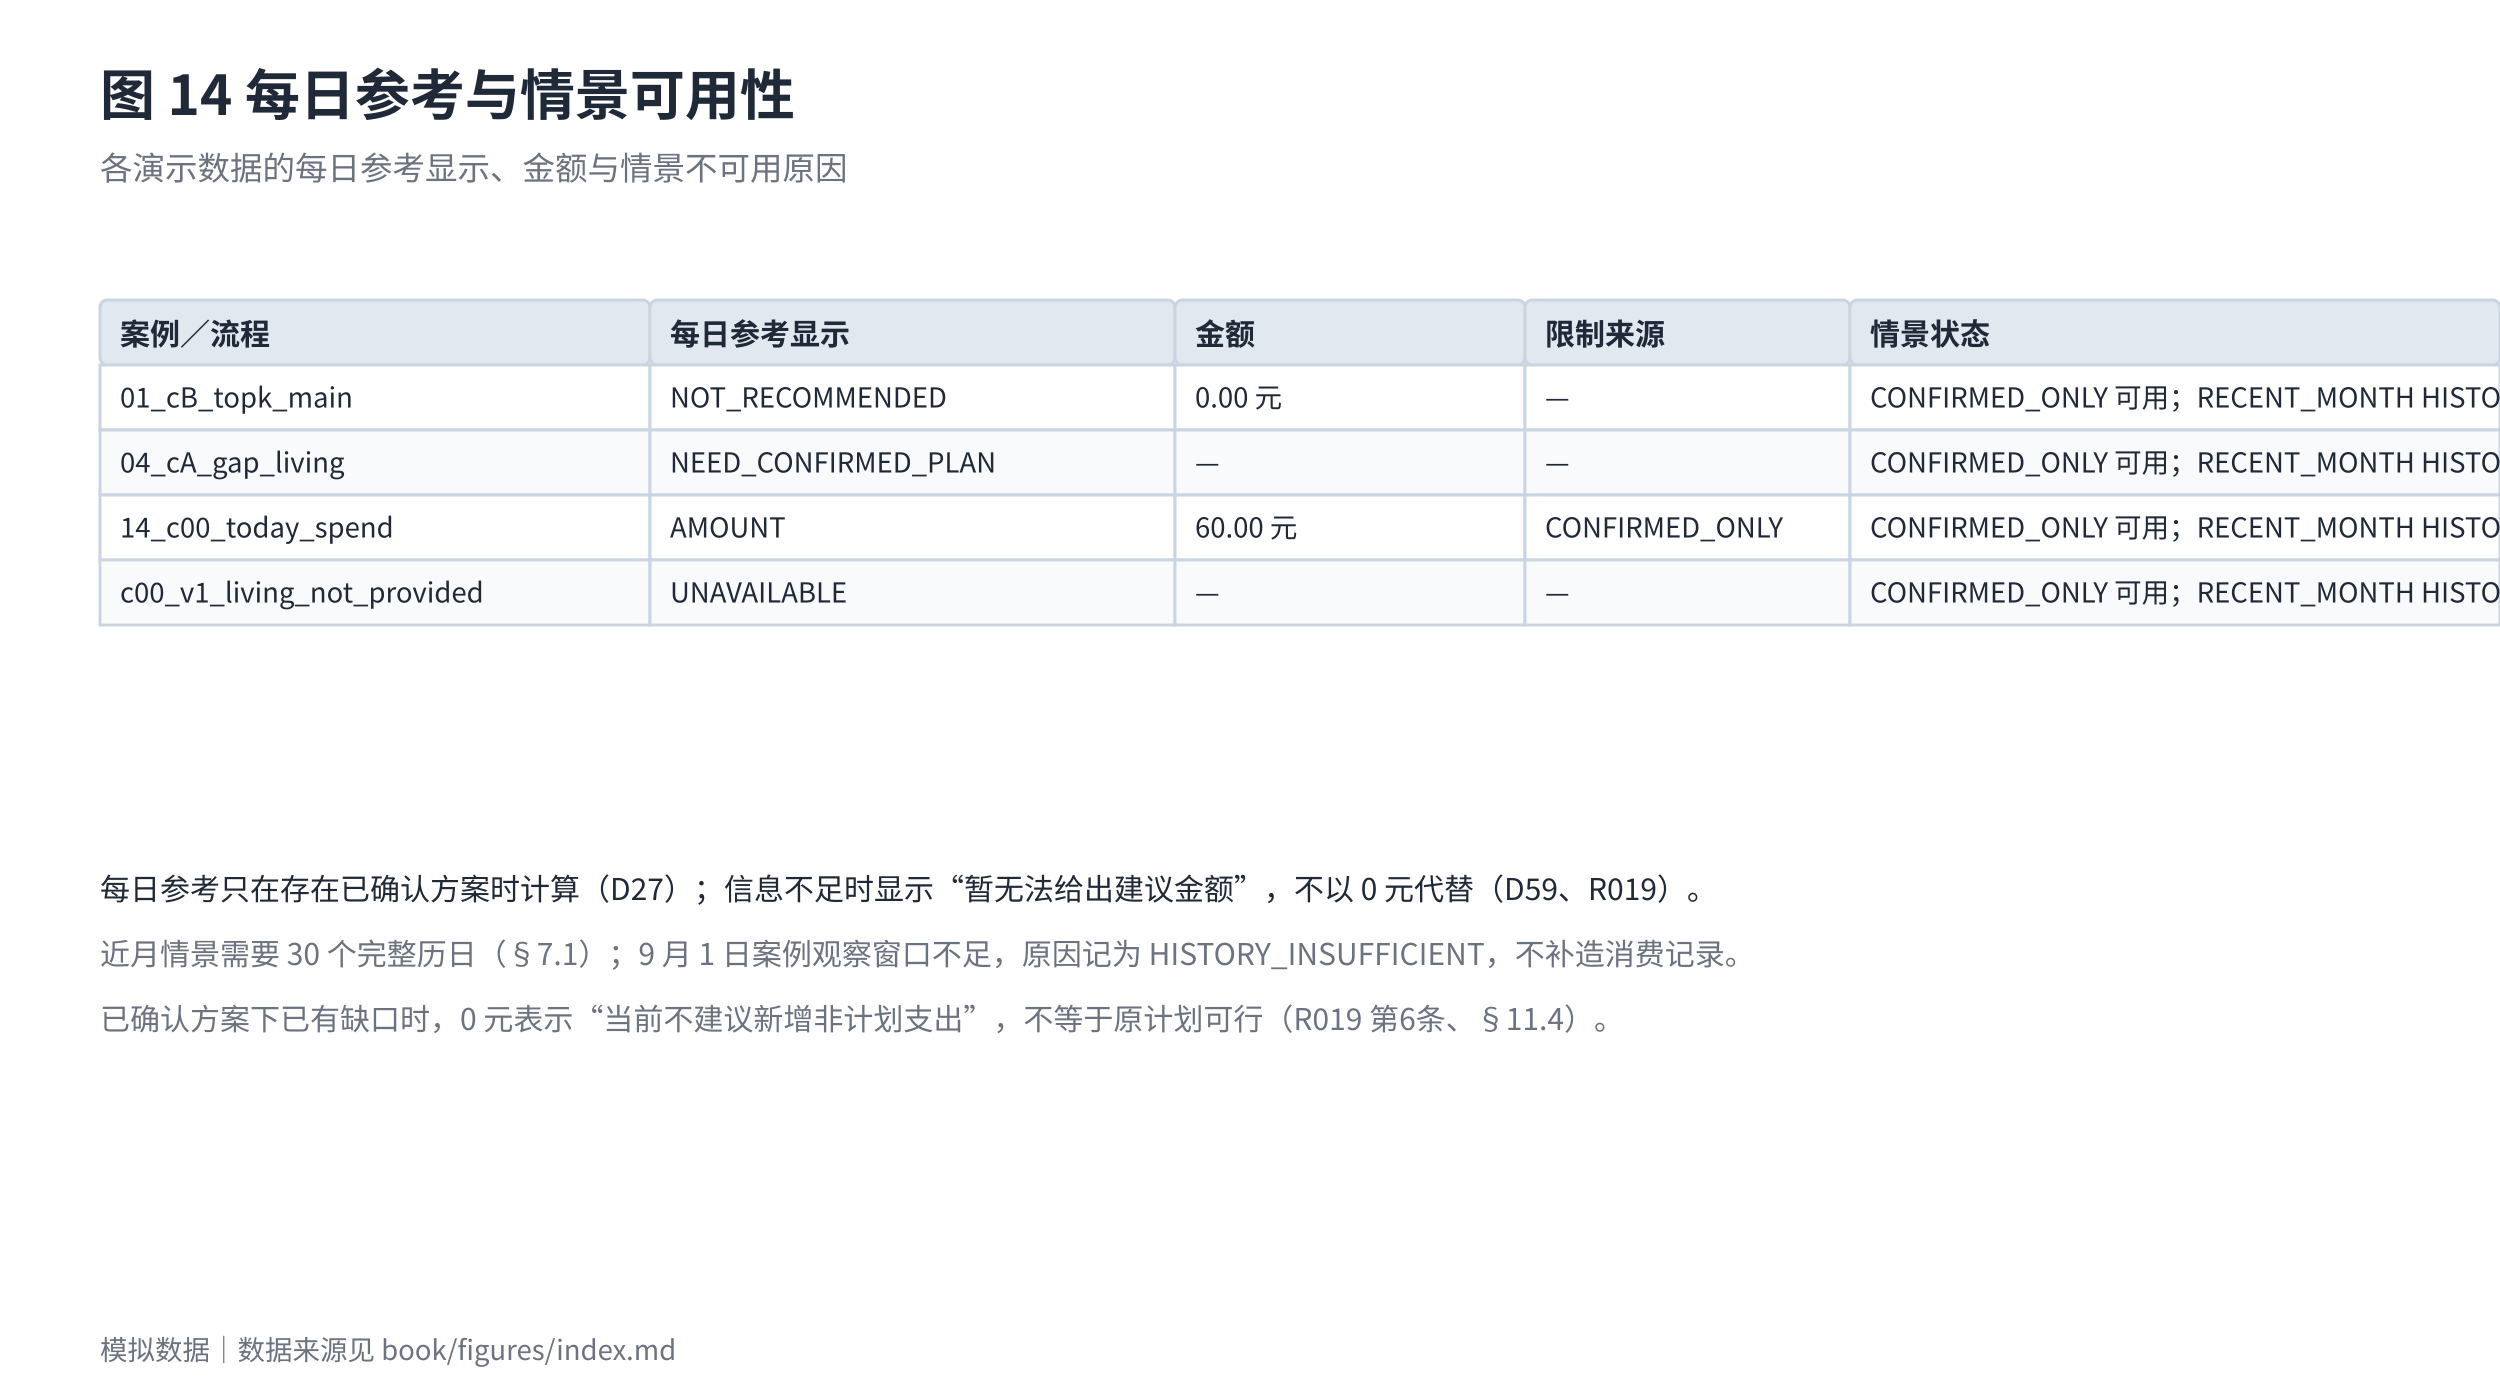
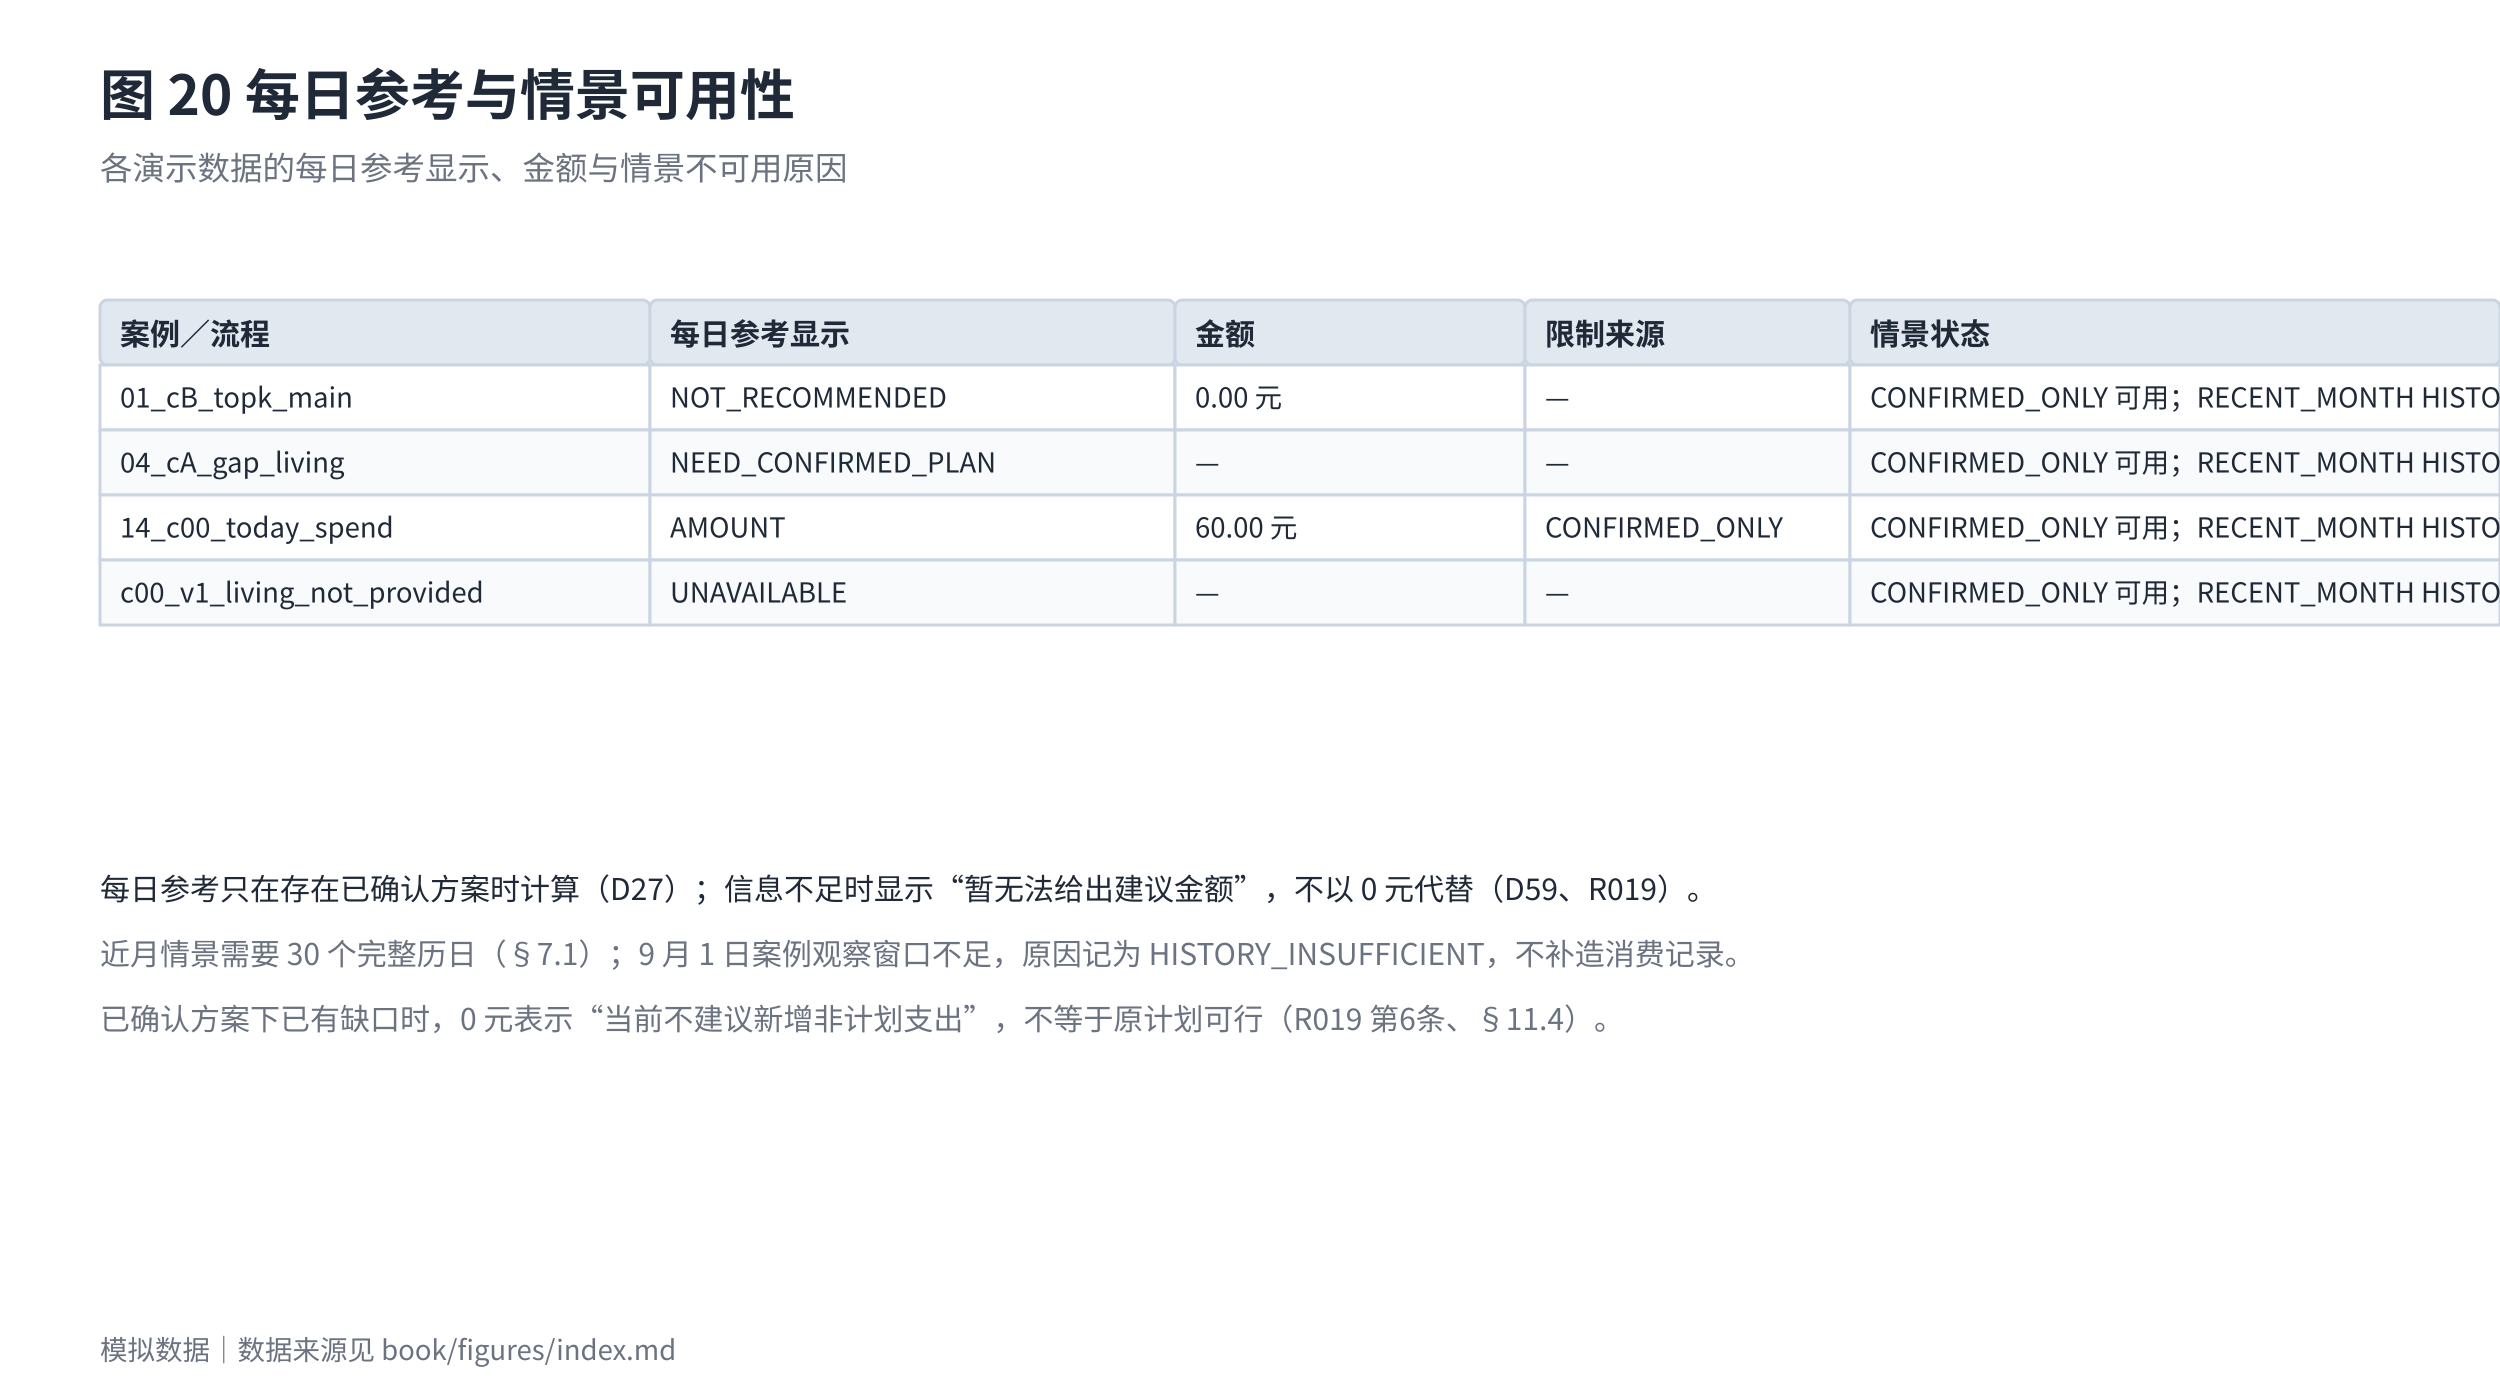
- <svg xmlns="http://www.w3.org/2000/svg" viewBox="0 0 1000 560" width="1000" height="560" role="img" aria-label="图 14 每日参考与情景可用性">
+ <svg xmlns="http://www.w3.org/2000/svg" viewBox="0 0 1000 560" width="1000" height="560" role="img" aria-label="图 20 每日参考与情景可用性">
  <rect x="0" y="0" width="1000" height="560" rx="0" fill="#ffffff" stroke="#ffffff" stroke-width="1.2" />
-   <text x="40" y="46" font-size="22" font-family="'Noto Sans CJK SC','Microsoft YaHei',sans-serif" text-anchor="start" font-weight="bold" fill="#1f2937">图 14 每日参考与情景可用性</text>
+   <text x="40" y="46" font-size="22" font-family="'Noto Sans CJK SC','Microsoft YaHei',sans-serif" text-anchor="start" font-weight="bold" fill="#1f2937">图 20 每日参考与情景可用性</text>
  <text x="40" y="72" font-size="13" font-family="'Noto Sans CJK SC','Microsoft YaHei',sans-serif" text-anchor="start" font-weight="normal" fill="#6b7280">各演示数据的每日参考显示、金额与情景不可用原因</text>
  <rect x="40" y="120" width="220" height="26" rx="3" fill="#e2e8f0" stroke="#cbd5e1" stroke-width="1.2" />
  <text x="48" y="138" font-size="12" font-family="'Noto Sans CJK SC','Microsoft YaHei',sans-serif" text-anchor="start" font-weight="bold" fill="#1f2937">案例／流程</text>
  <rect x="260" y="120" width="210" height="26" rx="3" fill="#e2e8f0" stroke="#cbd5e1" stroke-width="1.2" />
  <text x="268" y="138" font-size="12" font-family="'Noto Sans CJK SC','Microsoft YaHei',sans-serif" text-anchor="start" font-weight="bold" fill="#1f2937">每日参考显示</text>
  <rect x="470" y="120" width="140" height="26" rx="3" fill="#e2e8f0" stroke="#cbd5e1" stroke-width="1.2" />
  <text x="478" y="138" font-size="12" font-family="'Noto Sans CJK SC','Microsoft YaHei',sans-serif" text-anchor="start" font-weight="bold" fill="#1f2937">金额</text>
  <rect x="610" y="120" width="130" height="26" rx="3" fill="#e2e8f0" stroke="#cbd5e1" stroke-width="1.2" />
  <text x="618" y="138" font-size="12" font-family="'Noto Sans CJK SC','Microsoft YaHei',sans-serif" text-anchor="start" font-weight="bold" fill="#1f2937">限制来源</text>
  <rect x="740" y="120" width="260" height="26" rx="3" fill="#e2e8f0" stroke="#cbd5e1" stroke-width="1.2" />
  <text x="748" y="138" font-size="12" font-family="'Noto Sans CJK SC','Microsoft YaHei',sans-serif" text-anchor="start" font-weight="bold" fill="#1f2937">情景状态</text>
  <rect x="40" y="146" width="220" height="26" rx="0" fill="#ffffff" stroke="#cbd5e1" stroke-width="1.2" />
  <text x="48" y="163" font-size="11" font-family="'Noto Sans CJK SC','Microsoft YaHei',sans-serif" text-anchor="start" font-weight="normal" fill="#1f2937">01_cB_topk_main</text>
  <rect x="260" y="146" width="210" height="26" rx="0" fill="#ffffff" stroke="#cbd5e1" stroke-width="1.2" />
  <text x="268" y="163" font-size="11" font-family="'Noto Sans CJK SC','Microsoft YaHei',sans-serif" text-anchor="start" font-weight="normal" fill="#1f2937">NOT_RECOMMENDED</text>
  <rect x="470" y="146" width="140" height="26" rx="0" fill="#ffffff" stroke="#cbd5e1" stroke-width="1.2" />
  <text x="478" y="163" font-size="11" font-family="'Noto Sans CJK SC','Microsoft YaHei',sans-serif" text-anchor="start" font-weight="normal" fill="#1f2937">0.00 元</text>
  <rect x="610" y="146" width="130" height="26" rx="0" fill="#ffffff" stroke="#cbd5e1" stroke-width="1.2" />
  <text x="618" y="163" font-size="11" font-family="'Noto Sans CJK SC','Microsoft YaHei',sans-serif" text-anchor="start" font-weight="normal" fill="#1f2937">—</text>
  <rect x="740" y="146" width="260" height="26" rx="0" fill="#ffffff" stroke="#cbd5e1" stroke-width="1.2" />
  <text x="748" y="163" font-size="11" font-family="'Noto Sans CJK SC','Microsoft YaHei',sans-serif" text-anchor="start" font-weight="normal" fill="#1f2937">CONFIRMED_ONLY 可用；RECENT_MONTH HISTORY_INSUFFICIENT</text>
  <rect x="40" y="172" width="220" height="26" rx="0" fill="#f8fafc" stroke="#cbd5e1" stroke-width="1.2" />
  <text x="48" y="189" font-size="11" font-family="'Noto Sans CJK SC','Microsoft YaHei',sans-serif" text-anchor="start" font-weight="normal" fill="#1f2937">04_cA_gap_living</text>
  <rect x="260" y="172" width="210" height="26" rx="0" fill="#f8fafc" stroke="#cbd5e1" stroke-width="1.2" />
  <text x="268" y="189" font-size="11" font-family="'Noto Sans CJK SC','Microsoft YaHei',sans-serif" text-anchor="start" font-weight="normal" fill="#1f2937">NEED_CONFIRMED_PLAN</text>
  <rect x="470" y="172" width="140" height="26" rx="0" fill="#f8fafc" stroke="#cbd5e1" stroke-width="1.2" />
  <text x="478" y="189" font-size="11" font-family="'Noto Sans CJK SC','Microsoft YaHei',sans-serif" text-anchor="start" font-weight="normal" fill="#1f2937">—</text>
  <rect x="610" y="172" width="130" height="26" rx="0" fill="#f8fafc" stroke="#cbd5e1" stroke-width="1.2" />
  <text x="618" y="189" font-size="11" font-family="'Noto Sans CJK SC','Microsoft YaHei',sans-serif" text-anchor="start" font-weight="normal" fill="#1f2937">—</text>
  <rect x="740" y="172" width="260" height="26" rx="0" fill="#f8fafc" stroke="#cbd5e1" stroke-width="1.2" />
  <text x="748" y="189" font-size="11" font-family="'Noto Sans CJK SC','Microsoft YaHei',sans-serif" text-anchor="start" font-weight="normal" fill="#1f2937">CONFIRMED_ONLY 可用；RECENT_MONTH HISTORY_INSUFFICIENT</text>
  <rect x="40" y="198" width="220" height="26" rx="0" fill="#ffffff" stroke="#cbd5e1" stroke-width="1.2" />
  <text x="48" y="215" font-size="11" font-family="'Noto Sans CJK SC','Microsoft YaHei',sans-serif" text-anchor="start" font-weight="normal" fill="#1f2937">14_c00_today_spend</text>
  <rect x="260" y="198" width="210" height="26" rx="0" fill="#ffffff" stroke="#cbd5e1" stroke-width="1.2" />
  <text x="268" y="215" font-size="11" font-family="'Noto Sans CJK SC','Microsoft YaHei',sans-serif" text-anchor="start" font-weight="normal" fill="#1f2937">AMOUNT</text>
  <rect x="470" y="198" width="140" height="26" rx="0" fill="#ffffff" stroke="#cbd5e1" stroke-width="1.2" />
  <text x="478" y="215" font-size="11" font-family="'Noto Sans CJK SC','Microsoft YaHei',sans-serif" text-anchor="start" font-weight="normal" fill="#1f2937">60.00 元</text>
  <rect x="610" y="198" width="130" height="26" rx="0" fill="#ffffff" stroke="#cbd5e1" stroke-width="1.2" />
  <text x="618" y="215" font-size="11" font-family="'Noto Sans CJK SC','Microsoft YaHei',sans-serif" text-anchor="start" font-weight="normal" fill="#1f2937">CONFIRMED_ONLY</text>
  <rect x="740" y="198" width="260" height="26" rx="0" fill="#ffffff" stroke="#cbd5e1" stroke-width="1.2" />
  <text x="748" y="215" font-size="11" font-family="'Noto Sans CJK SC','Microsoft YaHei',sans-serif" text-anchor="start" font-weight="normal" fill="#1f2937">CONFIRMED_ONLY 可用；RECENT_MONTH HISTORY_INSUFFICIENT</text>
  <rect x="40" y="224" width="220" height="26" rx="0" fill="#f8fafc" stroke="#cbd5e1" stroke-width="1.2" />
  <text x="48" y="241" font-size="11" font-family="'Noto Sans CJK SC','Microsoft YaHei',sans-serif" text-anchor="start" font-weight="normal" fill="#1f2937">c00_v1_living_not_provided</text>
  <rect x="260" y="224" width="210" height="26" rx="0" fill="#f8fafc" stroke="#cbd5e1" stroke-width="1.2" />
  <text x="268" y="241" font-size="11" font-family="'Noto Sans CJK SC','Microsoft YaHei',sans-serif" text-anchor="start" font-weight="normal" fill="#1f2937">UNAVAILABLE</text>
  <rect x="470" y="224" width="140" height="26" rx="0" fill="#f8fafc" stroke="#cbd5e1" stroke-width="1.2" />
  <text x="478" y="241" font-size="11" font-family="'Noto Sans CJK SC','Microsoft YaHei',sans-serif" text-anchor="start" font-weight="normal" fill="#1f2937">—</text>
  <rect x="610" y="224" width="130" height="26" rx="0" fill="#f8fafc" stroke="#cbd5e1" stroke-width="1.2" />
  <text x="618" y="241" font-size="11" font-family="'Noto Sans CJK SC','Microsoft YaHei',sans-serif" text-anchor="start" font-weight="normal" fill="#1f2937">—</text>
  <rect x="740" y="224" width="260" height="26" rx="0" fill="#f8fafc" stroke="#cbd5e1" stroke-width="1.2" />
  <text x="748" y="241" font-size="11" font-family="'Noto Sans CJK SC','Microsoft YaHei',sans-serif" text-anchor="start" font-weight="normal" fill="#1f2937">CONFIRMED_ONLY 可用；RECENT_MONTH HISTORY_INSUFFICIENT</text>
  <text x="40" y="360" font-size="12" font-family="'Noto Sans CJK SC','Microsoft YaHei',sans-serif" text-anchor="start" font-weight="normal" fill="#1f2937">每日参考只在存在已确认方案时计算（D27）；信息不足时显示“暂无法给出建议金额”，不以 0 元代替（D59、R019）。</text>
  <text x="40" y="386" font-size="12" font-family="'Noto Sans CJK SC','Microsoft YaHei',sans-serif" text-anchor="start" font-weight="normal" fill="#6b7280">近月情景需要 30 个完整历日（§7.1）；9 月 1 日案例观察窗口不足，原因记为 HISTORY_INSUFFICIENT，不补造消费记录。</text>
  <text x="40" y="412" font-size="12" font-family="'Noto Sans CJK SC','Microsoft YaHei',sans-serif" text-anchor="start" font-weight="normal" fill="#6b7280">已确认方案下已有缺口时，0 元表示“当前不建议新增非计划支出”，不等于原计划可行（R019 第6条、§11.4）。</text>
  <text x="40" y="544" font-size="11" font-family="'Noto Sans CJK SC','Microsoft YaHei',sans-serif" text-anchor="start" font-weight="normal" fill="#6b7280">模拟数据｜数据来源见 book/figures/index.md</text>
</svg>
